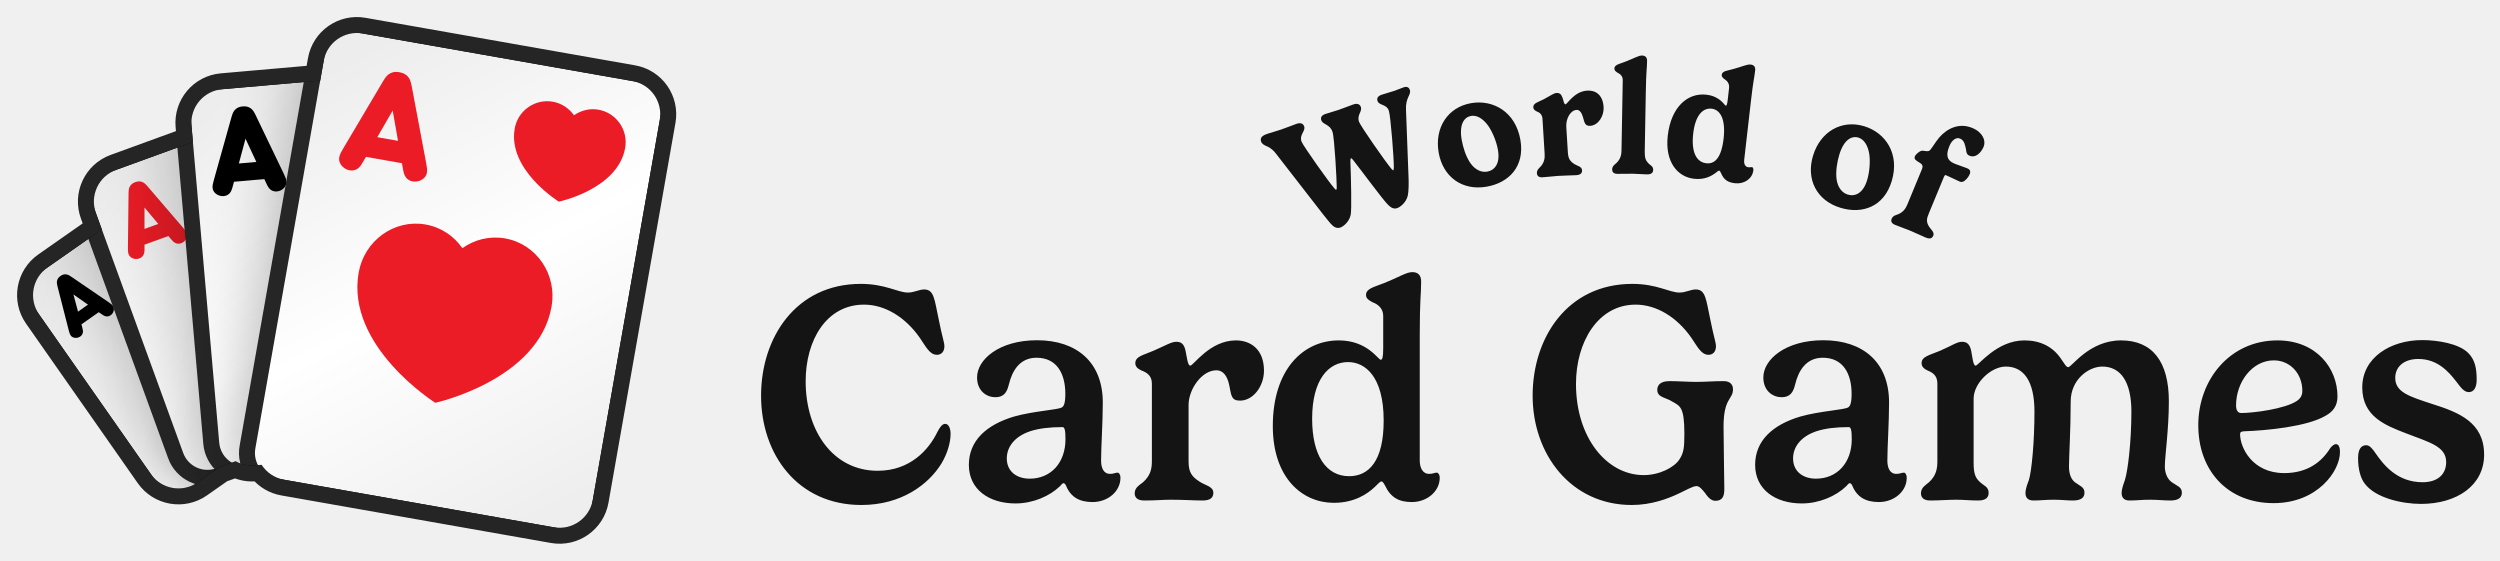
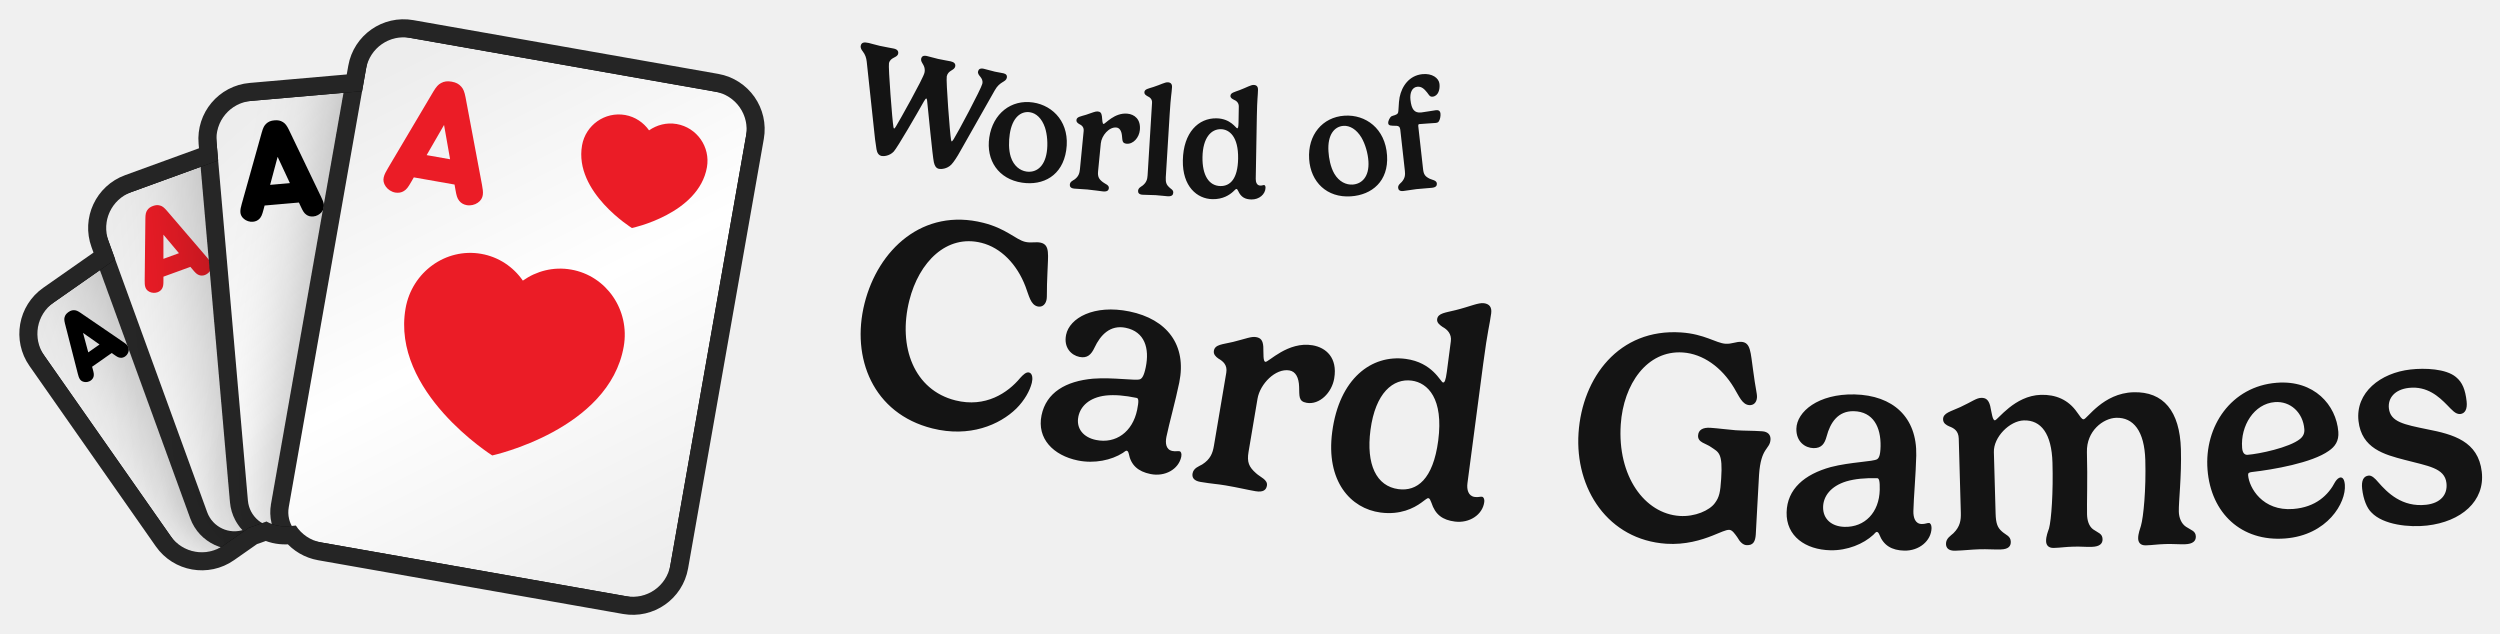
- <svg xmlns="http://www.w3.org/2000/svg" xmlns:xlink="http://www.w3.org/1999/xlink" viewBox="-5.12 -17.93 807.29 181" width="807.29" height="181">
+ <svg xmlns="http://www.w3.org/2000/svg" xmlns:xlink="http://www.w3.org/1999/xlink" viewBox="-6.05 -14.31 842.63 213.64" width="842.63" height="213.64">
  <defs>
    <rect id="path-1" x="0" y="0" width="5464" height="1280" />
    <rect id="path-3" x="0" y="0" width="1279.966" height="1280" />
    <path d="M654.667,7.381 L1041.451,230.691 C1067.755,245.877 1076.767,279.512 1061.581,305.816 L747.051,850.597 C731.865,876.902 698.23,885.914 671.926,870.727 L285.142,647.418 C271.344,639.451 262.304,626.408 259.019,612.01 L248.673,609.238 C237.588,606.268 228.207,600.115 221.247,592.027 L200.473,592.025 C198.498,592.025 196.547,591.921 194.626,591.718 L151.468,603.281 C122.13,611.142 91.974,593.731 84.112,564.393 L1.886,257.522 C-5.975,228.183 11.436,198.027 40.774,190.166 L145.477,162.11 L145.477,133.795 C145.477,103.422 170.1,78.799 200.473,78.799 L333.867,78.799 L340.716,53.24 C348.577,23.901 378.734,6.491 408.072,14.352 L563.147,55.903 L579.542,27.511 C594.728,1.207 628.363,-7.806 654.667,7.381 Z" id="path-5" />
    <filter x="-59.0%" y="-44.4%" width="218.0%" height="188.8%" filterUnits="objectBoundingBox" id="filter-7">
      <feOffset dx="0" dy="0" in="SourceAlpha" result="shadowOffsetOuter1" />
      <feGaussianBlur stdDeviation="64" in="shadowOffsetOuter1" result="shadowBlurOuter1" />
      <feColorMatrix values="0 0 0 0 0   0 0 0 0 0   0 0 0 0 0  0 0 0 0.32 0" type="matrix" in="shadowBlurOuter1" result="shadowMatrixOuter1" />
      <feMerge>
        <feMergeNode in="shadowMatrixOuter1" />
        <feMergeNode in="SourceGraphic" />
      </feMerge>
    </filter>
    <linearGradient x1="21.639%" y1="0%" x2="78.361%" y2="100%" id="linearGradient-8">
      <stop stop-color="#EDEDED" offset="0%" />
      <stop stop-color="#FFFFFF" offset="50.295%" />
      <stop stop-color="#EEEEEE" offset="100%" />
    </linearGradient>
    <filter x="-49.2%" y="-37.0%" width="198.3%" height="174.0%" filterUnits="objectBoundingBox" id="filter-9">
      <feOffset dx="0" dy="0" in="SourceAlpha" result="shadowOffsetOuter1" />
      <feGaussianBlur stdDeviation="64" in="shadowOffsetOuter1" result="shadowBlurOuter1" />
      <feColorMatrix values="0 0 0 0 0   0 0 0 0 0   0 0 0 0 0  0 0 0 0.32 0" type="matrix" in="shadowBlurOuter1" result="shadowMatrixOuter1" />
      <feMerge>
        <feMergeNode in="shadowMatrixOuter1" />
        <feMergeNode in="SourceGraphic" />
      </feMerge>
    </filter>
    <linearGradient x1="21.639%" y1="0%" x2="78.361%" y2="100%" id="linearGradient-10">
      <stop stop-color="#EDEDED" offset="0%" />
      <stop stop-color="#FFFFFF" offset="50.295%" />
      <stop stop-color="#EEEEEE" offset="100%" />
    </linearGradient>
    <filter x="-41.0%" y="-30.9%" width="181.9%" height="161.7%" filterUnits="objectBoundingBox" id="filter-11">
      <feOffset dx="0" dy="0" in="SourceAlpha" result="shadowOffsetOuter1" />
      <feGaussianBlur stdDeviation="64" in="shadowOffsetOuter1" result="shadowBlurOuter1" />
      <feColorMatrix values="0 0 0 0 0   0 0 0 0 0   0 0 0 0 0  0 0 0 0.32 0" type="matrix" in="shadowBlurOuter1" result="shadowMatrixOuter1" />
      <feMerge>
        <feMergeNode in="shadowMatrixOuter1" />
        <feMergeNode in="SourceGraphic" />
      </feMerge>
    </filter>
    <linearGradient x1="21.639%" y1="0%" x2="78.361%" y2="100%" id="linearGradient-12">
      <stop stop-color="#EDEDED" offset="0%" />
      <stop stop-color="#FFFFFF" offset="50.295%" />
      <stop stop-color="#EEEEEE" offset="100%" />
    </linearGradient>
    <filter x="-34.1%" y="-25.7%" width="168.3%" height="151.4%" filterUnits="objectBoundingBox" id="filter-13">
      <feOffset dx="0" dy="0" in="SourceAlpha" result="shadowOffsetOuter1" />
      <feGaussianBlur stdDeviation="64" in="shadowOffsetOuter1" result="shadowBlurOuter1" />
      <feColorMatrix values="0 0 0 0 0   0 0 0 0 0   0 0 0 0 0  0 0 0 0.32 0" type="matrix" in="shadowBlurOuter1" result="shadowMatrixOuter1" />
      <feMerge>
        <feMergeNode in="shadowMatrixOuter1" />
        <feMergeNode in="SourceGraphic" />
      </feMerge>
    </filter>
    <linearGradient x1="21.639%" y1="0%" x2="78.361%" y2="100%" id="linearGradient-14">
      <stop stop-color="#EDEDED" offset="0%" />
      <stop stop-color="#FFFFFF" offset="50.295%" />
      <stop stop-color="#EEEEEE" offset="100%" />
    </linearGradient>
  </defs>
-   <g transform="translate(-19.798,-52.897) scale(0.19798)">
+   <g transform="translate(-23.367,-55.582) scale(0.23367)">
    <mask id="mask-4" fill="white">
      <use xlink:href="#path-3" />
    </mask>
    <g id="Mask" />
    <g id="Group" stroke-width="1" fill-rule="evenodd" mask="url(#mask-4)">
      <g transform="translate(700.504, 678.0126) rotate(-20) translate(-700.504, -678.0126)translate(166.0272, 238.9585)">
        <g transform="translate(-0, -0)">
          <mask id="mask-6" fill="white">
            <use xlink:href="#path-5" />
          </mask>
          <path stroke="#252525" stroke-width="26" d="M661.167,-3.877 L1047.951,219.432 C1080.473,238.209 1091.616,279.794 1072.839,312.316 L758.31,857.097 C739.533,889.619 697.948,900.762 665.426,881.986 L278.642,658.676 C264.448,650.481 253.966,637.684 248.632,622.685 L245.308,621.795 C234.009,618.767 223.884,612.979 215.705,605.026 L200.473,605.025 C198.91,605.025 197.353,604.972 195.803,604.861 L154.833,615.838 C118.559,625.557 81.275,604.031 71.555,567.758 L-10.671,260.886 C-20.39,224.613 1.136,187.328 37.41,177.609 L132.477,152.135 L132.477,133.795 C132.477,96.242 162.92,65.799 200.473,65.799 L323.892,65.799 L328.159,49.875 C337.879,13.602 375.163,-7.925 411.436,1.795 L556.877,40.764 L568.283,21.011 C587.06,-11.511 628.645,-22.654 661.167,-3.877 Z" />
          <g mask="url(#mask-6)">
            <g transform="translate(-12.346, -20.1207)">
              <g id="small_spade_1" filter="url(#filter-7)" transform="translate(210.9129, 389.3938) rotate(-15) translate(-210.9129, -389.3938)translate(49.8576, 175.5497)">
                <rect id="Background" stroke="#252525" stroke-width="26" fill="url(#linearGradient-8)" x="-13" y="-13" width="348.11" height="453.688" rx="54.996" />
                <path d="M243.897,27.593 C243.897,27.593 294.439,46.921 294.501,83.212 C294.501,98.995 281.209,111.813 264.79,111.831 C259.556,111.836 254.629,110.478 250.35,108.157 L256.538,128.766 L231.229,128.766 L237.404,108.197 C233.153,110.517 228.26,111.881 223.047,111.892 C206.62,111.901 193.284,99.118 193.266,83.326 C193.205,47.045 243.897,27.593 243.897,27.593 Z" id="Spade-small" fill="#000000" />
                <path d="M24.778,103.856 L51.007,34.253 C52.733,29.769 54.044,27.838 56.046,26.251 C58.462,24.32 61.015,23.561 64.605,23.561 C68.194,23.561 70.748,24.32 73.164,26.251 C75.165,27.838 76.477,29.769 78.202,34.253 L104.431,103.856 C106.709,109.926 108.228,114.686 103.603,119.308 C101.463,121.446 98.219,122.895 94.906,122.895 C92.214,122.895 89.798,121.998 88.073,120.412 C86.002,118.549 85.105,116.687 83.31,111.72 L81.861,107.719 L47.349,107.719 L45.899,111.72 C44.105,116.687 43.207,118.549 41.137,120.412 C39.411,121.998 36.995,122.895 34.303,122.895 C30.99,122.895 27.746,121.446 25.606,119.308 C20.982,114.686 22.5,109.926 24.778,103.856 Z M74.544,87.576 L64.605,60.259 L54.665,87.576 L74.544,87.576 Z" id="A" fill="#000000" />
              </g>
              <g id="small_diamond_1" filter="url(#filter-9)" transform="translate(351.0898, 355.5329) rotate(-360) translate(-351.0898, -355.5329)translate(157.8235, 98.9199)">
                <rect id="Background" stroke="#252525" stroke-width="26" fill="url(#linearGradient-10)" x="-13" y="-13" width="412.533" height="539.226" rx="54.996" />
                <polygon id="Diamond-small" fill="#EB1B28" points="300.954 22.074 353.401 93.826 300.954 165.557 248.485 93.826" />
                <path d="M29.802,125.878 L61.277,42.355 C63.348,36.974 64.921,34.657 67.323,32.753 C70.222,30.435 73.287,29.524 77.594,29.524 C81.901,29.524 84.966,30.435 87.865,32.753 C90.267,34.657 91.841,36.974 93.911,42.355 L125.386,125.878 C128.119,133.163 129.942,138.875 124.392,144.421 C121.824,146.987 117.932,148.725 113.956,148.725 C110.725,148.725 107.826,147.649 105.756,145.745 C103.271,143.51 102.194,141.275 100.041,135.315 L98.301,130.514 L56.887,130.514 L55.148,135.315 C52.994,141.275 51.917,143.51 49.432,145.745 C47.362,147.649 44.463,148.725 41.232,148.725 C37.257,148.725 33.364,146.987 30.796,144.421 C25.247,138.875 27.069,133.163 29.802,125.878 Z M89.521,106.343 L77.594,73.562 L65.667,106.343 L89.521,106.343 Z" id="A" fill="#EB1B28" />
              </g>
              <g id="small_clover_1" filter="url(#filter-11)" transform="translate(511.6136, 377.7066) rotate(-345) translate(-511.6136, -377.7066)translate(279.6941, 69.771)">
                <rect id="Background" stroke="#252525" stroke-width="26" fill="url(#linearGradient-12)" x="-13" y="-13" width="489.839" height="641.871" rx="54.996" />
                <path d="M347.866,39.734 C367.599,39.734 383.595,55.536 383.595,75.06 C383.595,84.425 379.905,92.946 373.883,99.274 C378.307,97.333 383.203,96.253 388.353,96.253 C408.072,96.253 424.081,112.082 424.081,131.58 C424.081,151.104 408.072,166.919 388.353,166.919 C372.39,166.919 358.858,156.556 354.282,142.251 C354.334,142.684 354.408,143.092 354.506,143.474 C358.945,160.826 367.798,185.424 367.798,185.424 L328,185.424 C328,185.424 336.827,160.734 341.253,143.474 C341.354,143.079 341.428,142.656 341.479,142.206 C336.916,156.534 323.372,166.919 307.393,166.919 C287.646,166.919 271.677,151.104 271.677,131.58 C271.677,112.082 287.646,96.253 307.393,96.253 C312.539,96.253 317.432,97.331 321.855,99.271 C315.837,92.944 312.15,84.424 312.15,75.06 C312.15,55.536 328.133,39.734 347.866,39.734 Z" id="Clover-small" fill="#000000" />
                <path d="M28.576,146.475 L66.345,46.247 C68.83,39.79 70.719,37.009 73.601,34.724 C77.08,31.943 80.758,30.85 85.926,30.85 C91.095,30.85 94.772,31.943 98.251,34.724 C101.133,37.009 103.022,39.79 105.507,46.247 L143.276,146.475 C146.556,155.216 148.743,162.07 142.084,168.726 C139.003,171.805 134.331,173.891 129.56,173.891 C125.684,173.891 122.205,172.6 119.72,170.315 C116.738,167.633 115.446,164.951 112.862,157.799 L110.775,152.038 L61.078,152.038 L58.99,157.799 C56.406,164.951 55.114,167.633 52.132,170.315 C49.647,172.6 46.168,173.891 42.292,173.891 C37.521,173.891 32.85,171.805 29.768,168.726 C23.109,162.07 25.296,155.216 28.576,146.475 Z M100.239,123.032 L85.926,83.696 L71.613,123.032 L100.239,123.032 Z" id="A" fill="#000000" />
              </g>
              <g id="small_heart_1" filter="url(#filter-13)" transform="translate(675.6425, 459.1748) rotate(-330) translate(-675.6425, -459.1748)translate(397.3371, 89.6494)">
                <rect id="Background" stroke="#252525" stroke-width="26" fill="url(#linearGradient-14)" x="-13" y="-13" width="582.611" height="765.051" rx="54.996" />
                <path d="M341.635,288.824 C315.976,288.845 292.736,299.456 275.815,316.611 C258.851,299.507 235.579,288.948 209.909,288.989 C158.08,289.041 116.117,332.207 116.16,385.365 C116.309,507.485 276.113,572.616 276.113,572.616 C276.113,572.616 435.789,507.092 435.619,384.932 C435.544,331.774 393.497,288.752 341.635,288.824" id="Heart-big" fill="#EB1B28" />
                <path d="M417.458,71.521 C407.751,61.933 394.392,55.711 379.689,55.711 C350.027,55.745 325.983,79.908 326.015,109.677 C326.095,178.084 417.593,214.563 417.593,214.563 C417.593,214.563 508.981,177.883 508.901,109.459 C508.854,79.674 484.777,55.594 455.084,55.627 C440.412,55.627 427.165,61.899 417.458,71.521 Z" id="Heart-small" fill="#EB1B28" />
                <path d="M56.059,190.564 L101.383,70.289 C104.365,62.541 106.631,59.203 110.09,56.462 C114.264,53.124 118.677,51.813 124.88,51.813 C131.082,51.813 135.495,53.124 139.67,56.462 C143.129,59.203 145.395,62.541 148.377,70.289 L193.701,190.564 C197.637,201.054 200.261,209.278 192.269,217.265 C188.572,220.96 182.966,223.464 177.241,223.464 C172.589,223.464 168.415,221.914 165.433,219.172 C161.855,215.954 160.304,212.735 157.203,204.153 L154.698,197.239 L95.061,197.239 L92.556,204.153 C89.455,212.735 87.905,215.954 84.327,219.172 C81.345,221.914 77.17,223.464 72.518,223.464 C66.793,223.464 61.187,220.96 57.49,217.265 C49.499,209.278 52.123,201.054 56.059,190.564 Z M142.055,162.432 L124.88,115.228 L107.704,162.432 L142.055,162.432 Z" id="A" fill="#EB1B28" />
              </g>
            </g>
          </g>
        </g>
      </g>
    </g>
  </g>
-   <path fill="#141414" d="M430.95 34.49C430.91 33.74 430.97 33.25 431.14 33.19C431.26 33.15 431.5 33.29 431.78 33.69C434.27 36.82 441.21 46.27 442.98 48.08C444 49.13 444.9 49.68 446.11 49.26C446.85 49.01 448.95 47.61 449.49 45.17C449.76 43.87 449.82 41.24 449.71 39.07L448.9 17.56C448.7 13.43 450.69 12.75 450.12 11.07C449.84 10.24 449.13 9.93 448.17 10.26C447.18 10.59 446.26 11.02 445.27 11.36C444.19 11.73 442.03 12.33 441.07 12.65C439.67 13.13 439.44 13.9 439.71 14.69C440.22 16.19 442.61 15.62 443.36 17.83C443.95 19.56 445.01 33.51 444.97 36.05C444.95 36.63 444.91 37 444.79 37.05C444.69 37.08 444.5 36.93 444.2 36.59C442.65 34.87 434.18 22.73 433.73 21.4C432.97 19.19 434.82 18.09 434.33 16.64C433.98 15.63 433.08 15.39 431.85 15.81C430.57 16.24 429.08 16.89 427.12 17.56C426.03 17.93 423.88 18.53 422.89 18.87C421.51 19.34 421.28 20.1 421.55 20.89C422.06 22.39 424.3 22.1 425.16 24.63C425.8 26.5 426.54 40.23 426.53 42.46C426.55 42.84 426.51 43.29 426.36 43.34C426.26 43.38 426.04 43.21 425.86 42.99C424.21 41.22 415.6 29.05 415.16 27.77C414.39 25.51 416.54 24.39 416.02 22.89C415.71 21.98 414.9 21.6 413.59 22.04C412.29 22.49 410.56 23.22 408.52 23.92C406.45 24.62 405.37 24.85 404.19 25.26C402.42 25.86 401.69 26.55 402.12 27.8C402.39 28.59 403.28 29.03 403.92 29.28C405.39 29.9 406.3 30.86 407 31.8L422.12 51.28C423.21 52.69 424.49 54.18 424.63 54.35C425.6 55.42 426.55 55.95 427.75 55.53C428.47 55.29 430.5 53.91 431.04 51.47C431.39 49.78 431.15 39.59 430.95 34.49ZM469.92 19.5C471.66 19.2 473.66 20.22 475.43 22.65C476.88 24.75 478.13 27.86 478.59 30.47C479.38 34.98 477.47 37.08 475.12 37.49C473.3 37.81 471.28 36.97 469.71 34.77C468.22 32.62 467.31 29.64 466.89 27.26C466 22.16 467.69 19.89 469.92 19.5ZM459.45 31.36C460.8 39.06 466.92 43.75 474.94 42.35C482.13 41.1 487.33 35.81 485.84 27.23C484.25 18.13 477.01 14.15 469.91 15.38C462.46 16.68 458.04 23.24 459.45 31.36ZM503.99 17.56C504.9 17.5 505.63 18.37 506.07 19.98C506.57 21.75 506.71 22.81 508.43 22.7C510.99 22.54 512.89 19.5 512.71 16.65C512.46 12.52 509.95 11.17 507.41 11.33C503.23 11.59 500.98 15.71 500.41 15.75C499.97 15.78 499.75 14.72 499.48 13.72C499.03 12.42 498.46 12.04 497.5 12.1C496.59 12.16 495.93 12.77 493.43 14.1C491.51 15.08 489.92 15.41 490 16.73C490.05 17.43 490.53 17.74 491.1 18.05C491.9 18.34 492.87 18.9 492.97 20.4L493.66 31.62C493.74 32.94 493.67 34.3 492.49 35.73C492.02 36.25 491.1 36.88 491.17 38C491.22 38.77 491.67 39.4 492.94 39.32C495.15 39.18 496.23 38.98 498 38.87C500.56 38.71 502.34 38.73 503.84 38.64C505.37 38.55 505.8 37.89 505.75 37.01C505.67 35.82 504.18 35.65 503.28 35.06C501.76 34.06 501.29 33.23 501.16 31.18L500.66 23.03C500.5 20.51 501.91 17.69 503.99 17.56ZM526.75 1.75C526.77 0.55 526.13 0.02 525.12 0C523.97 -0.02 522.42 0.97 519.85 1.94C517.84 2.73 516.22 2.94 516.2 4.18C516.19 4.89 516.7 5.23 517.24 5.56C518.02 5.93 518.91 6.63 518.89 7.92L518.49 30.59C518.46 31.92 518.28 33.27 516.96 34.6C516.48 35.08 515.49 35.64 515.47 36.75C515.45 37.53 515.86 38.19 517.13 38.21C519 38.25 520.49 38.14 522.2 38.17C523.55 38.2 525.34 38.36 526.7 38.38C528.2 38.41 528.71 37.8 528.72 36.91C528.75 35.74 527.86 35.54 527.12 34.75C526.36 33.93 525.96 33.14 525.99 31.09L526.34 11.59C526.46 4.81 526.7 4.5 526.75 1.75ZM545.86 34.79C542.66 34.42 540.96 31.16 541.64 25.22C542.35 19.02 544.91 16.86 547.62 17.17C549.97 17.44 552.25 19.87 551.46 26.82C550.71 33.3 548.47 35.09 545.86 34.79ZM555.14 41.24C558.11 41.58 560.75 39.79 561.06 37.08C561.13 36.49 560.92 36.07 560.63 36.04C560.27 36 559.97 36.14 559.43 36.08C558.29 35.95 557.98 34.76 558.1 33.76L560.3 14.57C561.07 7.82 561.34 7.54 561.65 4.8C561.79 3.61 561.2 3.02 560.19 2.91C559.06 2.78 557.37 3.6 554.74 4.32C552.63 4.92 551.01 4.97 550.86 6.21C550.78 6.91 551.31 7.31 551.82 7.68C552.55 8.13 553.39 9.04 553.23 10.43L552.81 14.15C552.61 15.88 552.41 16.23 552.15 16.2C551.74 16.15 550.46 13.18 545.89 12.65C539.97 11.97 534.51 16.45 533.43 25.85C532.44 34.53 536.72 39.21 541.91 39.8C545.27 40.19 547.48 38.93 548.74 38C549.39 37.52 549.78 37.15 550.01 37.17C550.32 37.21 550.43 37.64 550.67 38.06C551.53 40.1 552.82 40.98 555.14 41.24ZM594.99 26.5C596.68 27.01 598.01 28.82 598.5 31.79C598.86 34.32 598.58 37.66 597.82 40.19C596.5 44.58 593.86 45.6 591.57 44.91C589.8 44.38 588.37 42.73 587.95 40.05C587.59 37.47 588.11 34.4 588.8 32.08C590.29 27.13 592.82 25.85 594.99 26.5ZM580.32 32.41C578.06 39.9 581.44 46.84 589.23 49.18C596.23 51.28 603.25 48.88 605.75 40.54C608.41 31.7 603.72 24.89 596.83 22.82C589.58 20.64 582.69 24.52 580.32 32.41ZM622.65 39.09C622.87 38.56 623.12 38.58 623.26 38.64C624.08 38.98 627.07 40.44 627.65 40.68C628.11 40.87 628.48 40.85 628.75 40.74C629.69 40.37 630.6 39.14 630.92 38.35C631.38 37.24 630.87 36.72 630.1 36.4C629.47 36.14 626.9 35.28 626.04 34.92C623.3 33.79 623.3 31.82 624.38 29.22C625.1 27.47 626.45 26.25 627.82 26.82C629.19 27.39 629.42 28.86 629.72 30.25C629.86 31.13 629.86 31.94 630.85 32.35C632.94 33.22 634.69 31.22 635.43 29.44C636.24 27.49 635.13 24.78 631.77 23.39C627.49 21.62 623.6 23.55 621.05 26.52C619.72 28.08 618.4 30.54 617.82 30.78C616.96 31.1 616.06 30.62 615.36 30.75C614.69 30.92 613.52 31.85 613.21 32.59C612.85 33.48 613.64 33.95 614.93 34.71C615.64 35.17 615.91 35.73 615.5 36.72L610.81 48.06C610.3 49.28 609.61 50.46 607.92 51.22C607.27 51.49 606.17 51.65 605.74 52.68C605.44 53.41 605.58 54.16 606.75 54.65C608.46 55.36 609.93 55.83 611.49 56.47C613.89 57.47 615.35 58.21 616.72 58.78C618.14 59.37 618.83 58.98 619.17 58.16C619.63 57.06 618.37 56.17 617.81 55.26C616.88 53.7 616.95 52.85 617.74 50.96Z" />
-   <path fill="#141414" d="M240.64 109.84C240.64 128.79 252.44 145.14 273.04 145.14C285.99 145.14 294.74 138.49 298.89 131.74C300.89 128.39 301.84 124.89 301.84 122.09C301.84 120.69 301.34 118.94 300.09 118.94C299.09 118.94 298.34 120.14 297.64 121.44C294.84 127.29 288.79 134.09 278.29 134.09C263.99 134.09 255.04 121.39 255.04 105.19C255.04 91.84 261.79 80.44 273.89 80.44C280.69 80.44 287.29 84.54 291.89 91.14C293.84 93.94 295.04 96.64 297.44 96.64C298.74 96.64 299.84 95.74 299.84 93.89C299.84 92.59 299.14 90.99 297.94 84.89C296.64 78.89 296.54 75.54 293.34 75.54C291.59 75.54 290.14 76.54 288.04 76.54C284.79 76.54 280.79 73.74 272.84 73.74C251.84 73.74 240.64 91.14 240.64 109.84ZM338.94 123.89C338.94 131.54 334.19 136.64 327.39 136.64C323.09 136.64 319.99 134.24 319.99 130.09C319.99 126.54 322.34 123.04 327.64 121.29C330.49 120.39 333.84 119.99 337.99 119.99C338.64 119.99 338.94 120.89 338.94 123.89ZM322.29 116.59C313.44 119.24 307.74 124.34 307.74 132.19C307.74 140.19 314.34 144.64 322.79 144.64C328.49 144.64 333.89 142.24 337.14 139.09C337.54 138.69 337.94 138.09 338.29 138.09C338.64 138.09 338.94 138.49 339.14 138.94C340.64 142.59 343.44 144.19 347.69 144.19C352.69 144.19 356.69 140.69 356.69 136.39C356.69 135.24 356.19 134.69 355.79 134.69C355.04 134.69 354.54 135.09 353.34 135.09C351.14 135.09 350.44 132.99 350.44 130.79C350.44 126.24 350.99 118.54 350.99 112.04C350.99 99.09 342.64 91.94 329.74 91.94C317.49 91.94 310.39 98.19 310.39 103.94C310.39 108.34 313.49 110.34 316.29 110.34C319.04 110.34 320.04 108.74 320.64 106.29C321.74 101.69 324.24 97.59 329.59 97.59C336.19 97.59 338.89 102.79 338.89 109.24C338.89 112.39 338.39 113.19 337.84 113.59C336.64 114.44 328.79 114.74 322.29 116.59ZM387.69 101.64C389.84 101.64 391.24 103.49 391.84 106.54C392.49 109.64 392.39 111.44 395.29 111.44C399.64 111.44 403.04 106.69 403.04 101.79C403.04 94.69 398.54 91.99 393.99 91.99C385.54 91.99 380.29 100.14 379.24 100.14C378.39 100.14 378.19 97.59 377.69 95.24C377.19 93.09 376.29 92.44 374.74 92.44C373.09 92.44 371.49 93.54 367.34 95.34C364.09 96.74 361.49 97.14 361.49 99.34C361.49 100.54 362.39 101.19 363.44 101.69C365.19 102.34 366.84 103.34 366.84 105.94V130.89C366.84 133.44 366.44 135.59 363.99 137.79C363.04 138.59 361.29 139.44 361.29 141.34C361.29 142.59 361.99 143.69 364.39 143.69C368.54 143.69 369.84 143.44 372.94 143.44C377.19 143.44 380.54 143.69 383.19 143.69C385.89 143.69 386.69 142.64 386.69 141.19C386.69 139.14 383.94 138.74 382.39 137.69C379.64 135.99 378.69 134.49 378.69 131.04V112.84C378.69 107.79 382.94 101.64 387.69 101.64ZM430.54 135.84C423.04 135.84 418.59 129.04 418.59 117.29C418.59 104.64 423.89 98.99 430.19 98.99C435.64 98.99 441.69 103.54 441.69 117.89C441.69 131.04 436.84 135.84 430.54 135.84ZM450.79 144.19C455.74 144.19 459.79 140.69 459.79 136.39C459.79 135.24 459.24 134.69 458.84 134.69C458.09 134.69 457.64 135.09 456.39 135.09C454.19 135.09 453.34 132.99 453.34 130.79V90.19C453.34 78.49 453.79 77.19 453.79 72.99C453.79 70.89 452.74 69.94 450.94 69.94C448.99 69.94 446.49 71.64 441.79 73.49C438.54 74.79 435.99 75.24 435.99 77.34C435.99 78.54 437.09 79.14 438.14 79.69C439.89 80.34 441.54 81.69 441.54 84.09V94.49C441.54 97.59 441.24 98.24 440.74 98.24C439.89 98.24 436.44 91.99 427.19 91.99C415.64 91.99 405.89 101.44 405.89 119.64C405.89 136.44 415.44 144.44 425.59 144.44C432.34 144.44 436.49 141.49 438.74 139.39C439.89 138.34 440.49 137.54 440.94 137.54C441.44 137.54 441.74 138.19 442.14 138.89C443.99 142.79 446.69 144.19 450.79 144.19ZM521.79 145.14C528.19 145.14 533.54 143.09 537.19 141.34C539.69 140.19 541.49 139.04 542.74 139.04C543.69 139.04 544.59 140.19 545.49 141.29C546.59 142.99 547.69 143.79 548.79 143.79C551.09 143.79 551.69 142.34 551.69 139.99C551.69 136.94 551.44 124.94 551.44 119.84C551.44 110.49 554.49 111.14 554.49 107.79C554.49 106.24 553.54 105.14 551.49 105.14C548.04 105.14 545.69 105.39 542.54 105.39C540.24 105.39 536.64 105.14 534.04 105.14C531.34 105.14 530.04 106.19 530.04 107.99C530.04 110.44 532.89 110.44 534.79 111.69C537.34 113.19 538.79 113.29 538.79 122.09C538.79 126.59 538.59 128.24 537.24 130.34C535.64 132.94 530.84 135.49 525.64 135.49C513.84 135.49 503.79 123.54 503.79 106.04C503.79 92.44 510.94 80.44 523.04 80.44C529.84 80.44 536.44 84.54 541.04 91.14C542.99 93.94 544.19 96.64 546.59 96.64C547.89 96.64 548.99 95.74 548.99 93.89C548.99 92.59 548.29 90.99 547.09 84.89C545.79 78.89 545.69 75.54 542.49 75.54C540.74 75.54 539.29 76.54 537.19 76.54C533.94 76.54 529.94 73.74 521.99 73.74C500.99 73.74 489.79 91.14 489.79 109.84C489.79 128.79 502.19 145.14 521.79 145.14ZM592.84 123.89C592.84 131.54 588.09 136.64 581.29 136.64C576.99 136.64 573.89 134.24 573.89 130.09C573.89 126.54 576.24 123.04 581.54 121.29C584.39 120.39 587.74 119.99 591.89 119.99C592.54 119.99 592.84 120.89 592.84 123.89ZM576.19 116.59C567.34 119.24 561.64 124.34 561.64 132.19C561.64 140.19 568.24 144.64 576.69 144.64C582.39 144.64 587.79 142.24 591.04 139.09C591.44 138.69 591.84 138.09 592.19 138.09C592.54 138.09 592.84 138.49 593.04 138.94C594.54 142.59 597.34 144.19 601.59 144.19C606.59 144.19 610.59 140.69 610.59 136.39C610.59 135.24 610.09 134.69 609.69 134.69C608.94 134.69 608.44 135.09 607.24 135.09C605.04 135.09 604.34 132.99 604.34 130.79C604.34 126.24 604.89 118.54 604.89 112.04C604.89 99.09 596.54 91.94 583.64 91.94C571.39 91.94 564.29 98.19 564.29 103.94C564.29 108.34 567.39 110.34 570.19 110.34C572.94 110.34 573.94 108.74 574.54 106.29C575.64 101.69 578.14 97.59 583.49 97.59C590.09 97.59 592.79 102.79 592.79 109.24C592.79 112.39 592.29 113.19 591.74 113.59C590.54 114.44 582.69 114.74 576.19 116.59ZM662.74 100.64C662.09 100.64 661.64 99.69 660.59 98.19C657.79 93.89 653.59 91.99 648.59 91.99C639.64 91.99 633.79 100.14 632.84 100.14C632.04 100.14 631.84 97.59 631.39 95.24C630.89 93.09 629.94 92.44 628.44 92.44C626.79 92.44 625.49 93.54 621.34 95.34C618.09 96.74 615.39 97.14 615.39 99.34C615.39 100.64 616.44 101.29 617.39 101.74C618.99 102.39 620.49 103.34 620.49 105.94V130.89C620.49 133.44 620.14 135.59 617.79 137.79C616.89 138.59 615.19 139.44 615.19 141.34C615.19 142.59 615.89 143.69 618.19 143.69C621.29 143.69 623.74 143.44 626.59 143.44C629.04 143.44 631.04 143.69 633.64 143.69C636.24 143.69 637.04 142.64 637.04 141.19C637.04 139.24 635.49 138.94 634.14 137.64C632.74 136.34 632.19 134.94 632.19 131.49V110.84C632.19 105.79 637.79 100.44 642.59 100.44C648.39 100.44 651.84 105.14 651.84 114.99C651.84 124.79 650.94 134.14 650.04 137.09C649.69 138.04 648.94 139.74 648.94 141.34C648.94 142.59 649.59 143.69 651.49 143.69C653.99 143.69 655.09 143.44 658.14 143.44C660.69 143.44 662.04 143.69 664.29 143.69C666.94 143.69 667.99 142.69 667.99 141.19C667.99 139.29 666.54 139.04 664.89 137.79C663.44 136.64 662.99 134.64 662.99 132.69C662.99 129.39 663.54 120.94 663.54 111.74C663.54 104.59 669.34 100.44 673.74 100.44C679.54 100.44 683.14 105.14 683.14 114.99C683.14 124.79 681.99 134.14 681.04 137.09C680.74 138.04 679.99 139.74 679.99 141.34C679.99 142.59 680.64 143.69 682.49 143.69C685.04 143.69 686.14 143.44 689.19 143.44C691.69 143.44 693.54 143.69 695.74 143.69C698.39 143.69 699.44 142.69 699.44 141.19C699.44 139.29 697.94 139.04 696.19 137.79C694.64 136.69 693.94 134.64 693.94 132.69C693.94 129.39 695.24 120.84 695.24 111.64C695.24 98.79 689.89 91.99 679.79 91.99C669.49 91.99 663.89 100.64 662.74 100.64ZM738.34 108.29C738.34 109.69 737.79 110.69 736.64 111.49C732.79 114.14 722.44 115.44 718.64 115.44C717.44 115.44 716.94 114.49 716.94 112.94C716.94 105.54 722.09 98.44 729.14 98.44C734.39 98.44 738.34 102.69 738.34 108.29ZM745.99 116.24C748.19 114.99 749.69 113.19 749.69 110.09C749.69 101.04 742.94 91.99 730.29 91.99C714.94 91.99 704.74 104.69 704.74 119.39C704.74 134.09 714.24 144.54 729.04 144.54C743.29 144.54 750.49 134.14 750.49 128.09C750.49 126.29 749.99 125.49 749.19 125.49C748.59 125.49 747.89 126.09 747.34 126.79C744.69 131.09 740.14 134.84 732.49 134.84C722.14 134.84 718.24 126.54 718.24 122.29C718.24 121.59 718.59 121.39 719.54 121.34C726.79 121.09 740.04 119.84 745.99 116.24ZM777.04 91.89C766.89 91.89 757.69 97.49 757.69 107.19C757.69 116.49 765.04 119.39 771.69 121.94C779.24 124.89 784.79 126.14 784.79 131.29C784.79 135.24 782.04 137.79 777.19 137.79C768.94 137.79 764.59 132.19 761.99 128.44C760.99 126.94 760.04 125.84 758.99 125.84C757.24 125.84 756.34 127.24 756.34 130.04C756.34 133.64 757.19 136.64 758.54 138.29C762.04 142.94 770.69 144.79 776.64 144.79C788.24 144.79 797.04 138.84 797.04 128.89C797.04 118.44 788.89 115.24 780.34 112.54C772.89 110.09 768.34 108.74 768.34 104.09C768.34 100.64 770.99 97.99 775.79 97.99C782.04 97.99 785.59 102.14 787.94 105.14C789.39 106.99 790.44 108.69 792.09 108.69C793.64 108.69 794.64 107.34 794.64 104.69C794.64 100.79 793.99 98.19 791.99 96.14C788.99 92.99 781.94 91.89 777.04 91.89Z" />
+   <path fill="#141414" d="M305.4 19.78C305.74 19.19 306.03 18.86 306.16 18.89C306.28 18.91 306.39 19.15 306.43 19.56C306.84 23.3 308.25 38.28 308.71 40.38C309 41.59 309.41 42.37 310.43 42.6C311.06 42.74 313.15 42.68 314.62 41.14C315.42 40.31 316.64 38.43 317.55 36.76L329.24 16.13C330.97 13.02 332.95 13.47 333.31 11.9C333.47 11.16 333.09 10.6 332.2 10.4C331.34 10.2 330.2 10.05 329.31 9.85C328.35 9.64 326.38 9.06 325.54 8.87C324.29 8.59 323.76 9.06 323.61 9.75C323.27 11.24 325.53 11.75 325.04 13.93C324.67 15.61 316.66 30.62 315.39 32.6C315.07 33.06 314.84 33.38 314.71 33.36C314.64 33.34 314.58 33.14 314.5 32.78C314.13 30.83 312.75 12.8 313.06 11.4C313.53 9.32 315.59 9.49 315.9 8.12C316.12 7.16 315.49 6.62 314.4 6.37C313.28 6.12 311.89 5.94 310.14 5.55C309.2 5.34 307.2 4.76 306.31 4.56C305.14 4.29 304.58 4.76 304.43 5.44C304.1 6.91 306.12 7.63 305.54 10.22C305.11 12.15 296.95 26.65 295.94 28.29C295.77 28.57 295.48 29.04 295.31 29C295.2 28.98 295.12 28.75 295.09 28.53C294.7 26.47 293.3 8.27 293.58 7C294.05 4.92 296.35 5.23 296.67 3.81C296.85 2.99 296.44 2.34 295.25 2.07C294.11 1.82 292.33 1.55 290.48 1.14C288.67 0.73 287.76 0.39 286.75 0.17C285.15 -0.19 284.31 -0.01 284.07 1.08C283.9 1.82 284.37 2.56 284.73 2.99C285.6 4.09 285.95 5.26 286.08 6.47L288.89 32.65C289.07 34.1 289.34 35.87 289.38 36.04C289.6 37.21 290.06 38.03 291.1 38.26C291.7 38.4 293.72 38.32 295.18 36.78C296.41 35.48 303.34 23.48 305.4 19.78ZM341.07 23.52C343.18 23.83 345.1 25.57 346.16 28.67C346.94 31.04 347.17 34.26 346.77 36.96C345.98 42.21 342.91 43.96 339.9 43.51C337.79 43.19 335.65 41.69 334.64 38.59C333.85 36.11 333.96 33.13 334.29 30.89C335.13 25.26 338.06 23.07 341.07 23.52ZM327.39 32.02C326.24 39.73 330.5 46.07 338.45 47.26C345.54 48.32 352.04 44.92 353.32 36.36C354.67 27.33 349.16 21.28 342.14 20.23C334.78 19.14 328.6 23.95 327.39 32.02ZM370.21 28.67C371.32 28.78 371.95 29.81 372.11 31.42C372.29 33.05 372.14 33.98 373.65 34.13C375.9 34.35 377.9 32.06 378.14 29.52C378.5 25.85 376.31 24.23 373.95 24C369.58 23.57 366.45 27.52 365.91 27.47C365.47 27.43 365.49 26.1 365.35 24.85C365.2 23.72 364.77 23.33 363.97 23.26C363.12 23.17 362.23 23.66 359.99 24.38C358.24 24.94 356.87 25.02 356.76 26.16C356.7 26.78 357.14 27.16 357.65 27.47C358.53 27.9 359.33 28.5 359.2 29.84L357.94 42.76C357.81 44.08 357.49 45.17 356.12 46.18C355.58 46.55 354.63 46.9 354.54 47.88C354.48 48.53 354.78 49.14 356.02 49.26C358.17 49.47 358.86 49.4 360.46 49.56C362.66 49.77 364.38 50.07 365.75 50.21C367.15 50.34 367.62 49.84 367.69 49.09C367.8 48.03 366.39 47.68 365.64 47.06C364.31 46.04 363.89 45.22 364.06 43.43L364.98 34.01C365.24 31.4 367.75 28.43 370.21 28.67ZM388.98 15.1C389.05 14.01 388.54 13.49 387.6 13.43C386.59 13.37 385.29 14.17 382.79 14.98C381.06 15.55 379.72 15.7 379.66 16.79C379.62 17.42 380.12 17.76 380.65 18.08C381.53 18.47 382.33 19.12 382.25 20.32L380.75 44.76C380.67 46.08 380.39 47.19 379.05 48.25C378.53 48.64 377.6 49.02 377.54 50.01C377.5 50.66 377.82 51.25 379.07 51.33C380.73 51.43 381.96 51.37 383.51 51.47C384.79 51.55 386.36 51.77 387.5 51.84C388.9 51.93 389.35 51.41 389.4 50.66C389.46 49.65 388.62 49.44 387.93 48.72C387.19 48 386.77 47.24 386.88 45.45L388.2 24.02C388.57 17.94 388.85 17.28 388.98 15.1ZM405.3 48.4C401.4 48.33 399.15 44.75 399.25 38.64C399.37 32.07 402.18 29.18 405.45 29.23C408.29 29.28 411.39 31.71 411.26 39.17C411.14 46 408.57 48.45 405.3 48.4ZM415.75 52.92C418.32 52.97 420.46 51.19 420.5 48.95C420.51 48.35 420.23 48.06 420.02 48.06C419.63 48.05 419.39 48.26 418.74 48.24C417.6 48.22 417.18 47.12 417.2 45.98L417.57 24.87C417.68 18.79 417.92 18.12 417.96 15.93C417.98 14.84 417.44 14.34 416.51 14.32C415.49 14.3 414.18 15.16 411.72 16.08C410.02 16.73 408.69 16.94 408.67 18.03C408.66 18.66 409.22 18.98 409.76 19.27C410.67 19.63 411.51 20.34 411.49 21.59L411.4 27C411.37 28.61 411.21 28.95 410.95 28.94C410.5 28.93 408.77 25.65 403.96 25.57C397.95 25.46 392.8 30.28 392.63 39.75C392.47 48.48 397.37 52.73 402.64 52.82C406.15 52.88 408.34 51.39 409.53 50.32C410.13 49.78 410.45 49.37 410.69 49.38C410.95 49.38 411.1 49.72 411.3 50.09C412.23 52.13 413.62 52.89 415.75 52.92ZM446.77 28.11C448.9 27.97 451.15 29.26 452.84 32.07C454.1 34.23 455.01 37.32 455.18 40.05C455.52 45.34 452.89 47.7 449.85 47.9C447.73 48.03 445.32 47.02 443.67 44.21C442.38 41.95 441.85 39.01 441.71 36.75C441.34 31.07 443.74 28.31 446.77 28.11ZM435.2 39.31C435.71 47.09 441.21 52.39 449.23 51.87C456.39 51.41 462.02 46.72 461.46 38.08C460.87 28.97 454.21 24.22 447.12 24.68C439.7 25.16 434.67 31.16 435.2 39.31ZM471.98 28.21C471.92 27.64 472.14 27.54 472.3 27.52C473.18 27.42 477.34 27.19 477.96 27.12C478.34 27.08 478.64 26.94 478.83 26.71C479.35 26.03 479.55 24.77 479.47 24C479.36 23.02 478.78 22.74 477.95 22.83C477.28 22.91 473.94 23.49 473.01 23.59C470.61 23.86 469.7 22.47 469.35 19.37C469.08 16.99 469.87 15.13 471.63 14.93C473.15 14.76 474.08 15.78 474.98 16.89C475.53 17.58 475.83 18.39 476.81 18.28C478.73 18.06 479.34 15.85 479.13 13.96C478.91 12 476.66 10.32 473.3 10.69C468.96 11.17 466.47 14.64 465.69 18.47C465.29 20.53 465.43 23.21 465.11 23.82C464.59 24.59 463.49 24.55 462.85 24.94C462.42 25.3 461.77 26.44 461.85 27.22C461.95 28.12 462.86 28.07 464.64 28.09C465.41 28.13 465.81 28.48 465.91 29.33L467.47 43.31C467.61 44.63 467.53 45.76 466.39 47.04C465.95 47.51 465.09 48.05 465.2 49.03C465.27 49.68 465.7 50.2 466.94 50.07C468.57 49.88 469.87 49.61 471.34 49.44C473.54 49.2 475.18 49.15 476.58 48.99C477.97 48.84 478.32 48.25 478.24 47.5C478.12 46.44 476.67 46.34 475.79 45.91C474.29 45.16 473.8 44.49 473.6 42.7Z" />
+   <path fill="#141414" d="M285.34 87.97C280.74 106.35 288.21 125.08 308.2 130.09C320.76 133.23 330.86 128.91 336.53 123.37C339.28 120.6 341.05 117.44 341.73 114.72C342.07 113.37 342.01 111.55 340.8 111.24C339.83 111 338.81 111.98 337.82 113.07C333.68 118.07 326.16 123.19 315.97 120.64C302.1 117.17 296.51 102.67 300.44 86.96C303.69 74.01 313 64.59 324.74 67.53C331.34 69.18 336.74 74.76 339.6 82.28C340.81 85.47 341.32 88.38 343.65 88.97C344.91 89.28 346.2 88.68 346.65 86.88C346.96 85.62 346.67 83.9 346.99 77.69C347.19 71.56 347.9 68.28 344.8 67.5C343.1 67.08 341.45 67.7 339.42 67.19C336.26 66.4 333.06 62.71 325.35 60.78C304.98 55.67 289.89 69.83 285.34 87.97ZM377.23 123.82C375.69 131.31 370.01 135.35 363.35 133.98C359.14 133.12 356.58 130.14 357.42 126.08C358.13 122.6 361.14 119.64 366.68 119C369.66 118.69 373.02 118.97 377.08 119.81C377.72 119.94 377.83 120.88 377.23 123.82ZM362.39 113.32C353.19 114.13 346.58 117.98 345 125.67C343.39 133.51 348.96 139.19 357.23 140.89C362.82 142.04 368.59 140.78 372.41 138.34C372.88 138.03 373.39 137.53 373.73 137.6C374.08 137.67 374.29 138.12 374.4 138.6C375.13 142.48 377.55 144.61 381.71 145.46C386.61 146.47 391.23 143.85 392.1 139.63C392.33 138.51 391.95 137.87 391.56 137.79C390.83 137.64 390.26 137.93 389.08 137.69C386.92 137.24 386.66 135.05 387.1 132.89C388.02 128.43 390.11 121 391.42 114.64C394.02 101.95 387.28 93.27 374.65 90.67C362.65 88.21 354.43 92.9 353.28 98.53C352.39 102.84 355.03 105.42 357.77 105.99C360.46 106.54 361.76 105.17 362.84 102.9C364.85 98.61 368.12 95.1 373.36 96.17C379.83 97.5 381.43 103.14 380.13 109.46C379.49 112.54 378.84 113.23 378.22 113.51C376.88 114.1 369.13 112.81 362.39 113.32ZM428.54 110.54C430.66 110.9 431.73 112.95 431.82 116.06C431.94 119.23 431.54 120.98 434.4 121.47C438.69 122.19 442.84 118.07 443.65 113.24C444.84 106.24 440.85 102.83 436.36 102.07C428.03 100.66 421.5 107.83 420.46 107.65C419.62 107.51 419.85 104.96 419.75 102.56C419.61 100.36 418.83 99.57 417.31 99.31C415.68 99.03 413.92 99.85 409.53 100.94C406.09 101.78 403.46 101.74 403.09 103.91C402.89 105.09 403.67 105.88 404.62 106.55C406.24 107.48 407.7 108.74 407.27 111.31L403.11 135.91C402.69 138.42 401.93 140.47 399.15 142.24C398.08 142.87 396.22 143.41 395.9 145.29C395.69 146.52 396.2 147.72 398.56 148.12C402.66 148.81 403.98 148.78 407.04 149.3C411.23 150.01 414.49 150.81 417.1 151.25C419.76 151.7 420.73 150.8 420.97 149.37C421.31 147.35 418.67 146.5 417.31 145.2C414.88 143.07 414.2 141.43 414.77 138.03L417.8 120.08C418.64 115.1 423.86 109.75 428.54 110.54ZM465.3 150.56C457.86 149.58 454.34 142.25 455.87 130.61C457.53 118.06 463.52 113.16 469.76 113.98C475.17 114.69 480.57 119.99 478.7 134.22C476.98 147.26 471.54 151.38 465.3 150.56ZM484.28 161.48C489.19 162.13 493.66 159.19 494.22 154.93C494.37 153.79 493.9 153.17 493.5 153.12C492.76 153.02 492.26 153.36 491.02 153.19C488.84 152.91 488.27 150.71 488.56 148.53L493.87 108.28C495.4 96.68 496.01 95.45 496.56 91.29C496.83 89.2 495.92 88.13 494.13 87.89C492.2 87.64 489.5 88.99 484.6 90.21C481.21 91.08 478.62 91.19 478.34 93.27C478.19 94.46 479.2 95.2 480.17 95.88C481.82 96.76 483.28 98.31 482.96 100.69L481.61 111C481.2 114.07 480.82 114.68 480.32 114.61C479.48 114.5 476.88 107.86 467.71 106.65C456.25 105.14 445.35 113.23 442.97 131.28C440.78 147.93 449.2 157.11 459.26 158.44C465.96 159.32 470.46 156.94 472.96 155.15C474.24 154.26 474.94 153.54 475.38 153.6C475.88 153.67 476.09 154.35 476.4 155.1C477.72 159.21 480.22 160.95 484.28 161.48ZM555.56 168.96C561.95 169.39 567.42 167.71 571.18 166.21C573.75 165.23 575.63 164.2 576.87 164.28C577.82 164.35 578.64 165.56 579.47 166.71C580.45 168.48 581.49 169.36 582.59 169.43C584.89 169.58 585.58 168.18 585.74 165.83C585.95 162.79 586.5 150.8 586.84 145.71C587.47 136.38 590.47 137.24 590.7 133.89C590.8 132.35 589.93 131.19 587.88 131.05C584.44 130.82 582.08 130.91 578.93 130.7C576.64 130.54 573.06 130.05 570.47 129.88C567.78 129.7 566.41 130.66 566.29 132.45C566.12 134.9 568.97 135.09 570.78 136.46C573.22 138.13 574.66 138.33 574.07 147.11C573.77 151.6 573.46 153.23 571.97 155.23C570.2 157.72 565.24 159.94 560.05 159.59C548.28 158.8 539.05 146.2 540.23 128.74C541.14 115.17 549.08 103.68 561.15 104.49C567.94 104.95 574.25 109.48 578.39 116.38C580.15 119.3 581.17 122.08 583.56 122.24C584.86 122.33 586.02 121.5 586.14 119.66C586.23 118.36 585.64 116.72 584.85 110.55C583.96 104.47 584.08 101.13 580.89 100.91C579.14 100.79 577.63 101.69 575.53 101.55C572.29 101.33 568.49 98.27 560.56 97.74C539.6 96.33 527.26 112.94 526 131.6C524.73 150.5 536.01 167.65 555.56 168.96ZM627.52 150.79C627.34 158.43 622.48 163.42 615.68 163.27C611.38 163.17 608.34 160.7 608.43 156.55C608.51 153 610.94 149.56 616.28 147.93C619.15 147.09 622.5 146.77 626.65 146.86C627.3 146.88 627.58 147.79 627.52 150.79ZM611.03 143.11C602.13 145.56 596.31 150.53 596.13 158.38C595.95 166.37 602.45 170.97 610.9 171.16C616.6 171.29 622.05 169.02 625.37 165.94C625.78 165.55 626.19 164.96 626.54 164.97C626.89 164.97 627.18 165.38 627.37 165.84C628.79 169.52 631.55 171.18 635.8 171.28C640.8 171.39 644.88 167.98 644.98 163.68C645 162.54 644.52 161.97 644.12 161.96C643.37 161.95 642.86 162.34 641.66 162.31C639.46 162.26 638.81 160.14 638.86 157.94C638.96 153.4 639.68 145.71 639.83 139.21C640.12 126.27 631.94 118.93 619.04 118.63C606.8 118.36 599.56 124.44 599.42 130.19C599.33 134.59 602.38 136.66 605.18 136.73C607.93 136.79 608.96 135.21 609.62 132.77C610.82 128.2 613.42 124.16 618.76 124.28C625.36 124.43 627.94 129.69 627.8 136.14C627.73 139.29 627.21 140.08 626.65 140.46C625.43 141.29 617.58 141.41 611.03 143.11ZM696.24 127.02C695.59 127.04 695.11 126.1 694.02 124.63C691.1 120.42 686.85 118.63 681.85 118.77C672.9 119.03 667.28 127.34 666.33 127.36C665.53 127.39 665.26 124.84 664.75 122.51C664.19 120.37 663.22 119.75 661.72 119.79C660.07 119.84 658.8 120.97 654.7 122.89C651.49 124.38 648.81 124.86 648.87 127.06C648.9 128.36 649.97 128.98 650.94 129.4C652.55 130 654.08 130.91 654.15 133.51L654.85 158.45C654.93 161 654.64 163.16 652.35 165.42C651.47 166.25 649.8 167.15 649.85 169.05C649.89 170.29 650.62 171.37 652.92 171.31C656.01 171.22 658.46 170.9 661.3 170.82C663.75 170.75 665.76 170.95 668.36 170.88C670.96 170.8 671.73 169.73 671.69 168.28C671.63 166.33 670.07 166.07 668.69 164.81C667.25 163.55 666.66 162.17 666.57 158.72L665.99 138.08C665.84 133.03 671.29 127.53 676.09 127.39C681.89 127.23 685.47 131.83 685.74 141.67C686.02 151.47 685.38 160.84 684.57 163.82C684.24 164.78 683.54 166.5 683.59 168.1C683.62 169.35 684.3 170.43 686.2 170.37C688.7 170.3 689.79 170.02 692.84 169.94C695.39 169.86 696.75 170.08 699 170.01C701.65 169.94 702.67 168.91 702.62 167.41C702.57 165.51 701.12 165.3 699.43 164.1C697.95 162.99 697.44 161 697.39 159.05C697.29 155.75 697.61 147.29 697.35 138.1C697.15 130.95 702.83 126.64 707.23 126.51C713.02 126.35 716.75 130.95 717.03 140.79C717.31 150.59 716.42 159.97 715.55 162.94C715.28 163.9 714.58 165.62 714.62 167.22C714.66 168.47 715.34 169.55 717.19 169.5C719.74 169.43 720.83 169.15 723.88 169.06C726.38 168.99 728.24 169.19 730.43 169.13C733.08 169.05 734.1 168.02 734.06 166.52C734.01 164.63 732.5 164.42 730.72 163.22C729.14 162.16 728.38 160.13 728.33 158.18C728.23 154.88 729.29 146.3 729.03 137.1C728.67 124.26 723.13 117.61 713.04 117.9C702.74 118.19 697.39 126.99 696.24 127.02ZM770.63 130.32C770.74 131.71 770.27 132.75 769.19 133.64C765.55 136.58 755.34 138.69 751.55 138.98C750.35 139.08 749.78 138.17 749.66 136.62C749.08 129.24 753.66 121.77 760.69 121.22C765.92 120.81 770.19 124.74 770.63 130.32ZM778.88 137.65C780.97 136.23 782.33 134.32 782.09 131.23C781.38 122.21 773.95 113.71 761.33 114.7C746.03 115.89 736.85 129.35 738 144C739.14 158.66 749.43 168.34 764.19 167.18C778.39 166.07 784.76 155.14 784.29 149.11C784.15 147.32 783.59 146.56 782.79 146.62C782.19 146.67 781.54 147.32 781.05 148.06C778.74 152.55 774.5 156.65 766.87 157.24C756.55 158.05 752.01 150.08 751.68 145.84C751.63 145.14 751.96 144.92 752.91 144.79C760.11 143.98 773.23 141.7 778.88 137.65ZM806.4 110.23C796.31 111.37 787.8 117.97 788.89 127.61C789.94 136.85 797.57 138.9 804.46 140.69C812.3 142.77 817.95 143.39 818.53 148.5C818.98 152.43 816.53 155.27 811.71 155.82C803.52 156.75 798.56 151.67 795.56 148.24C794.4 146.86 793.33 145.87 792.28 145.99C790.55 146.19 789.81 147.68 790.12 150.46C790.53 154.04 791.71 156.93 793.24 158.41C797.24 162.64 806.04 163.5 811.95 162.83C823.48 161.53 831.56 154.63 830.44 144.74C829.26 134.36 820.8 132.09 812 130.37C804.32 128.78 799.65 127.95 799.13 123.33C798.74 119.9 801.07 116.97 805.84 116.43C812.05 115.72 816.05 119.45 818.72 122.17C820.37 123.84 821.6 125.41 823.24 125.23C824.78 125.05 825.63 123.6 825.33 120.96C824.89 117.09 823.95 114.58 821.73 112.77C818.4 109.97 811.27 109.67 806.4 110.23Z" />
</svg>
